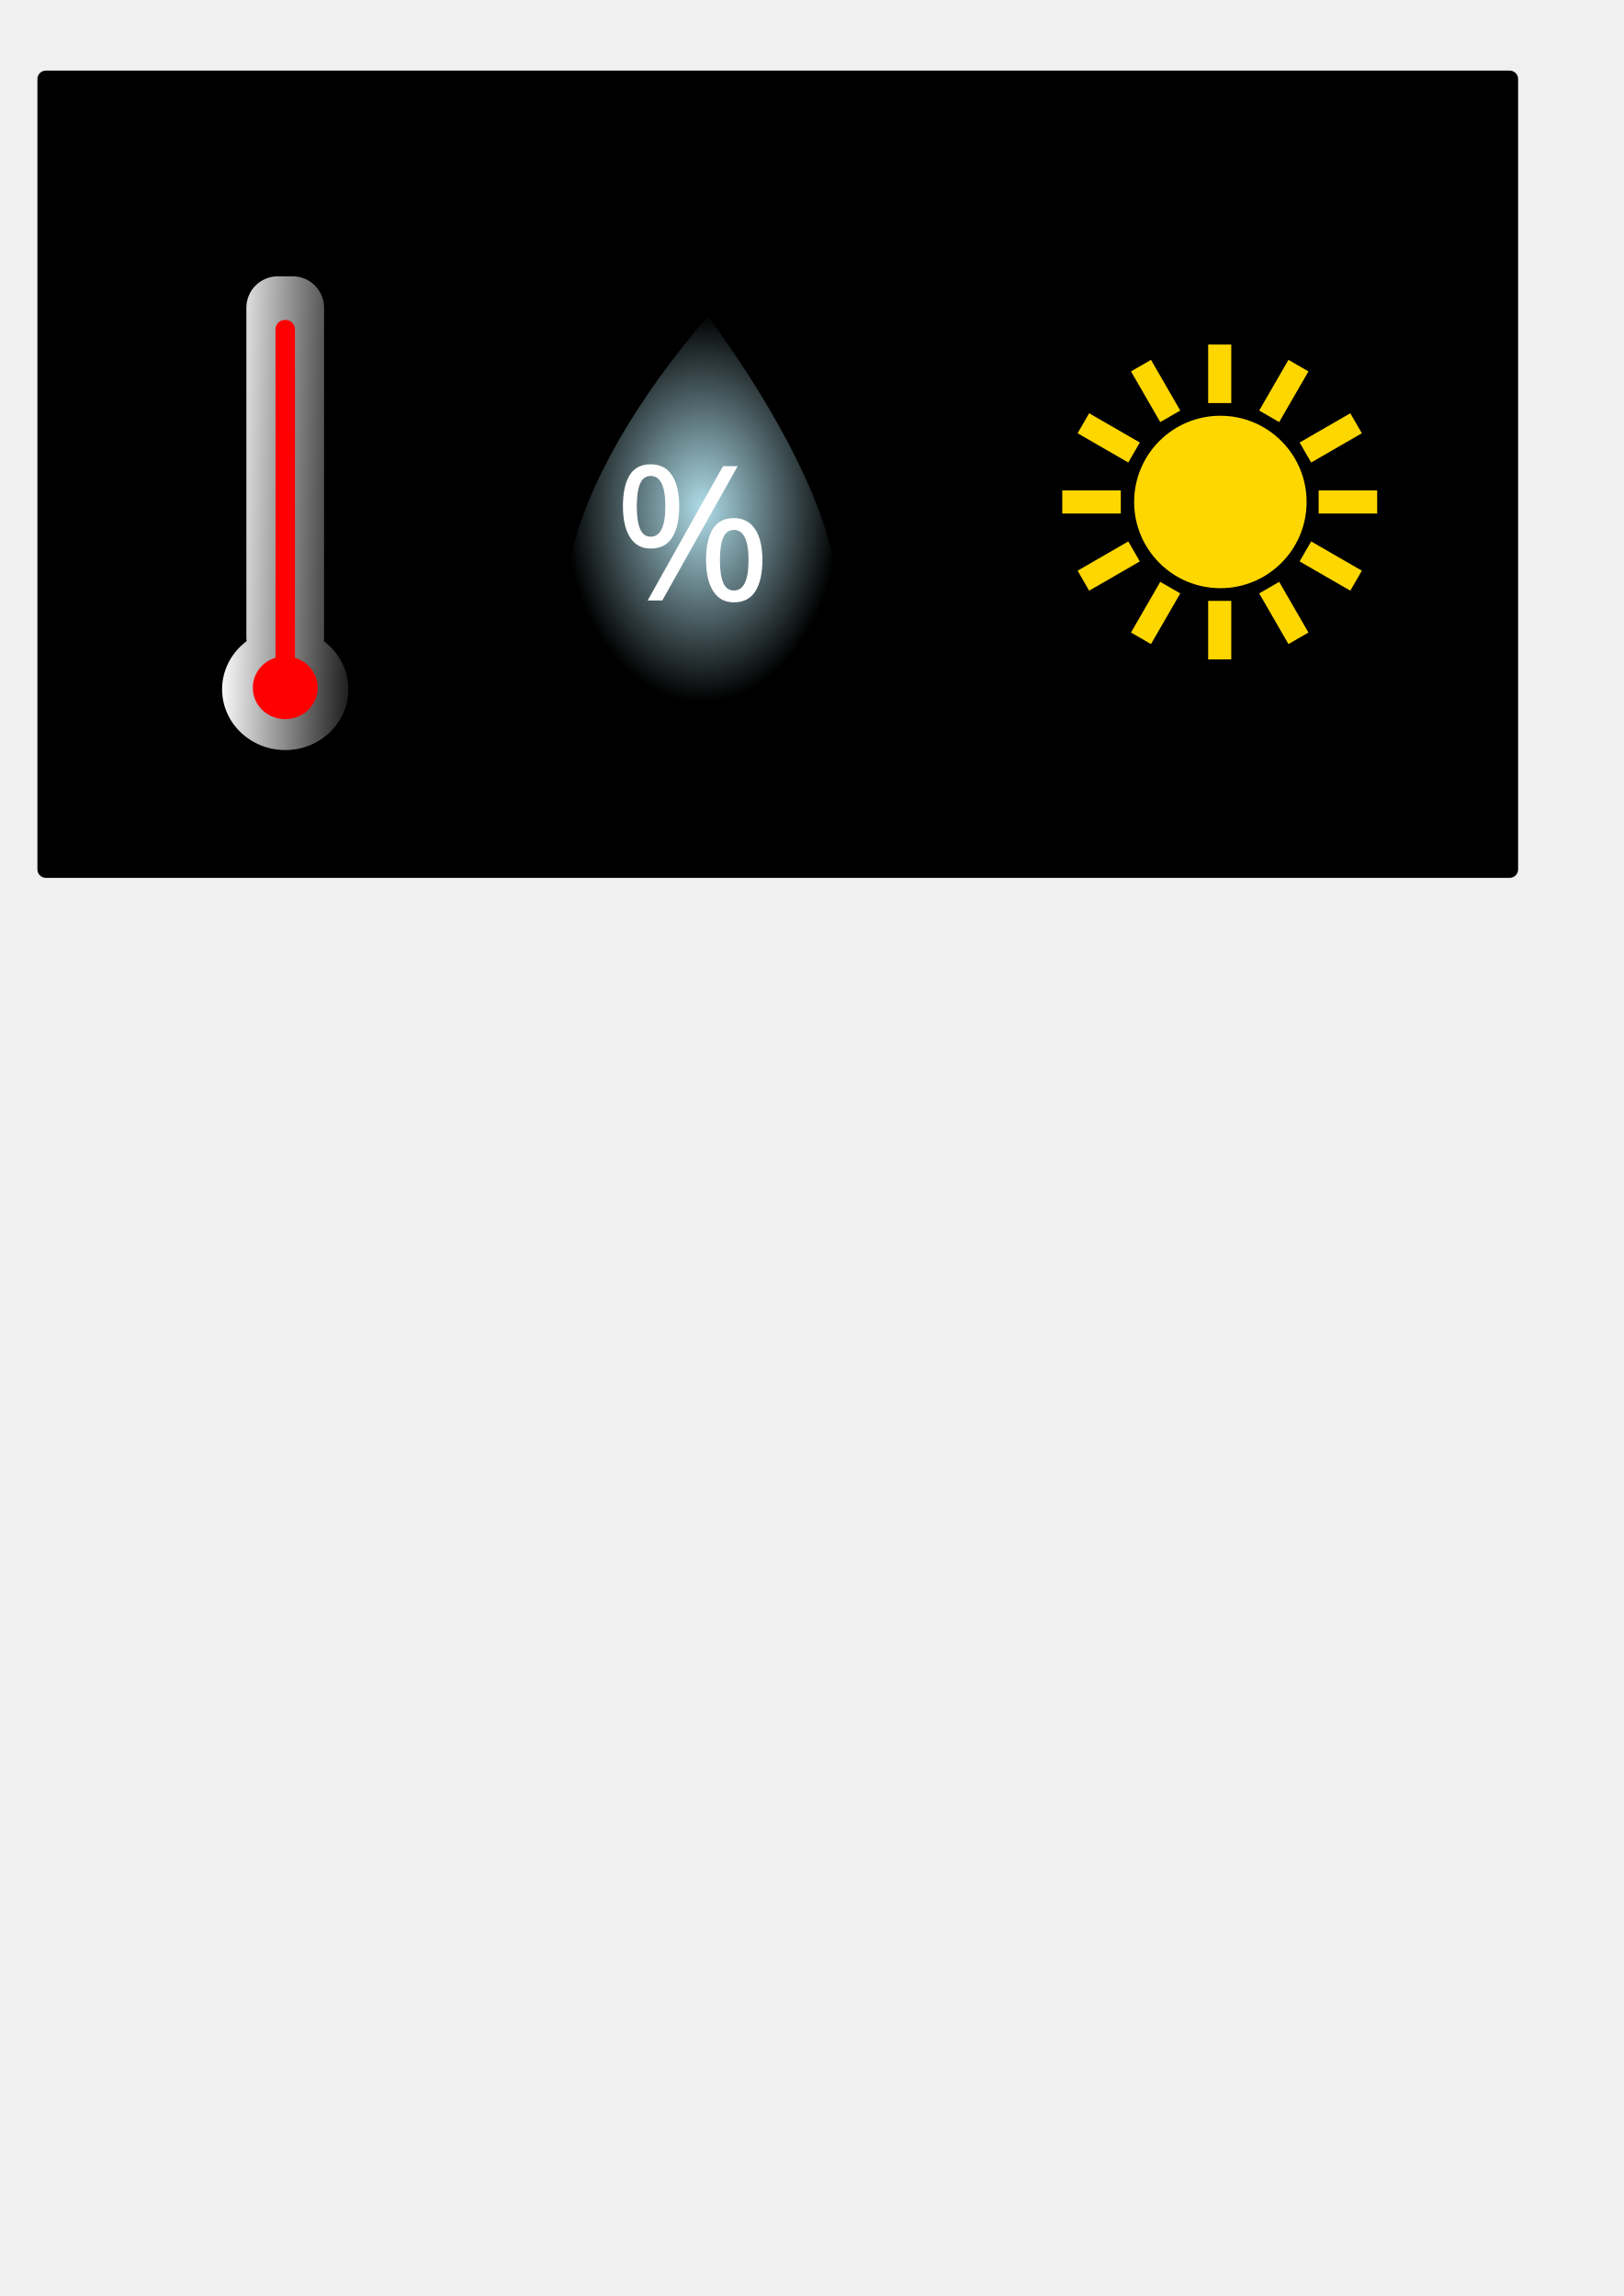
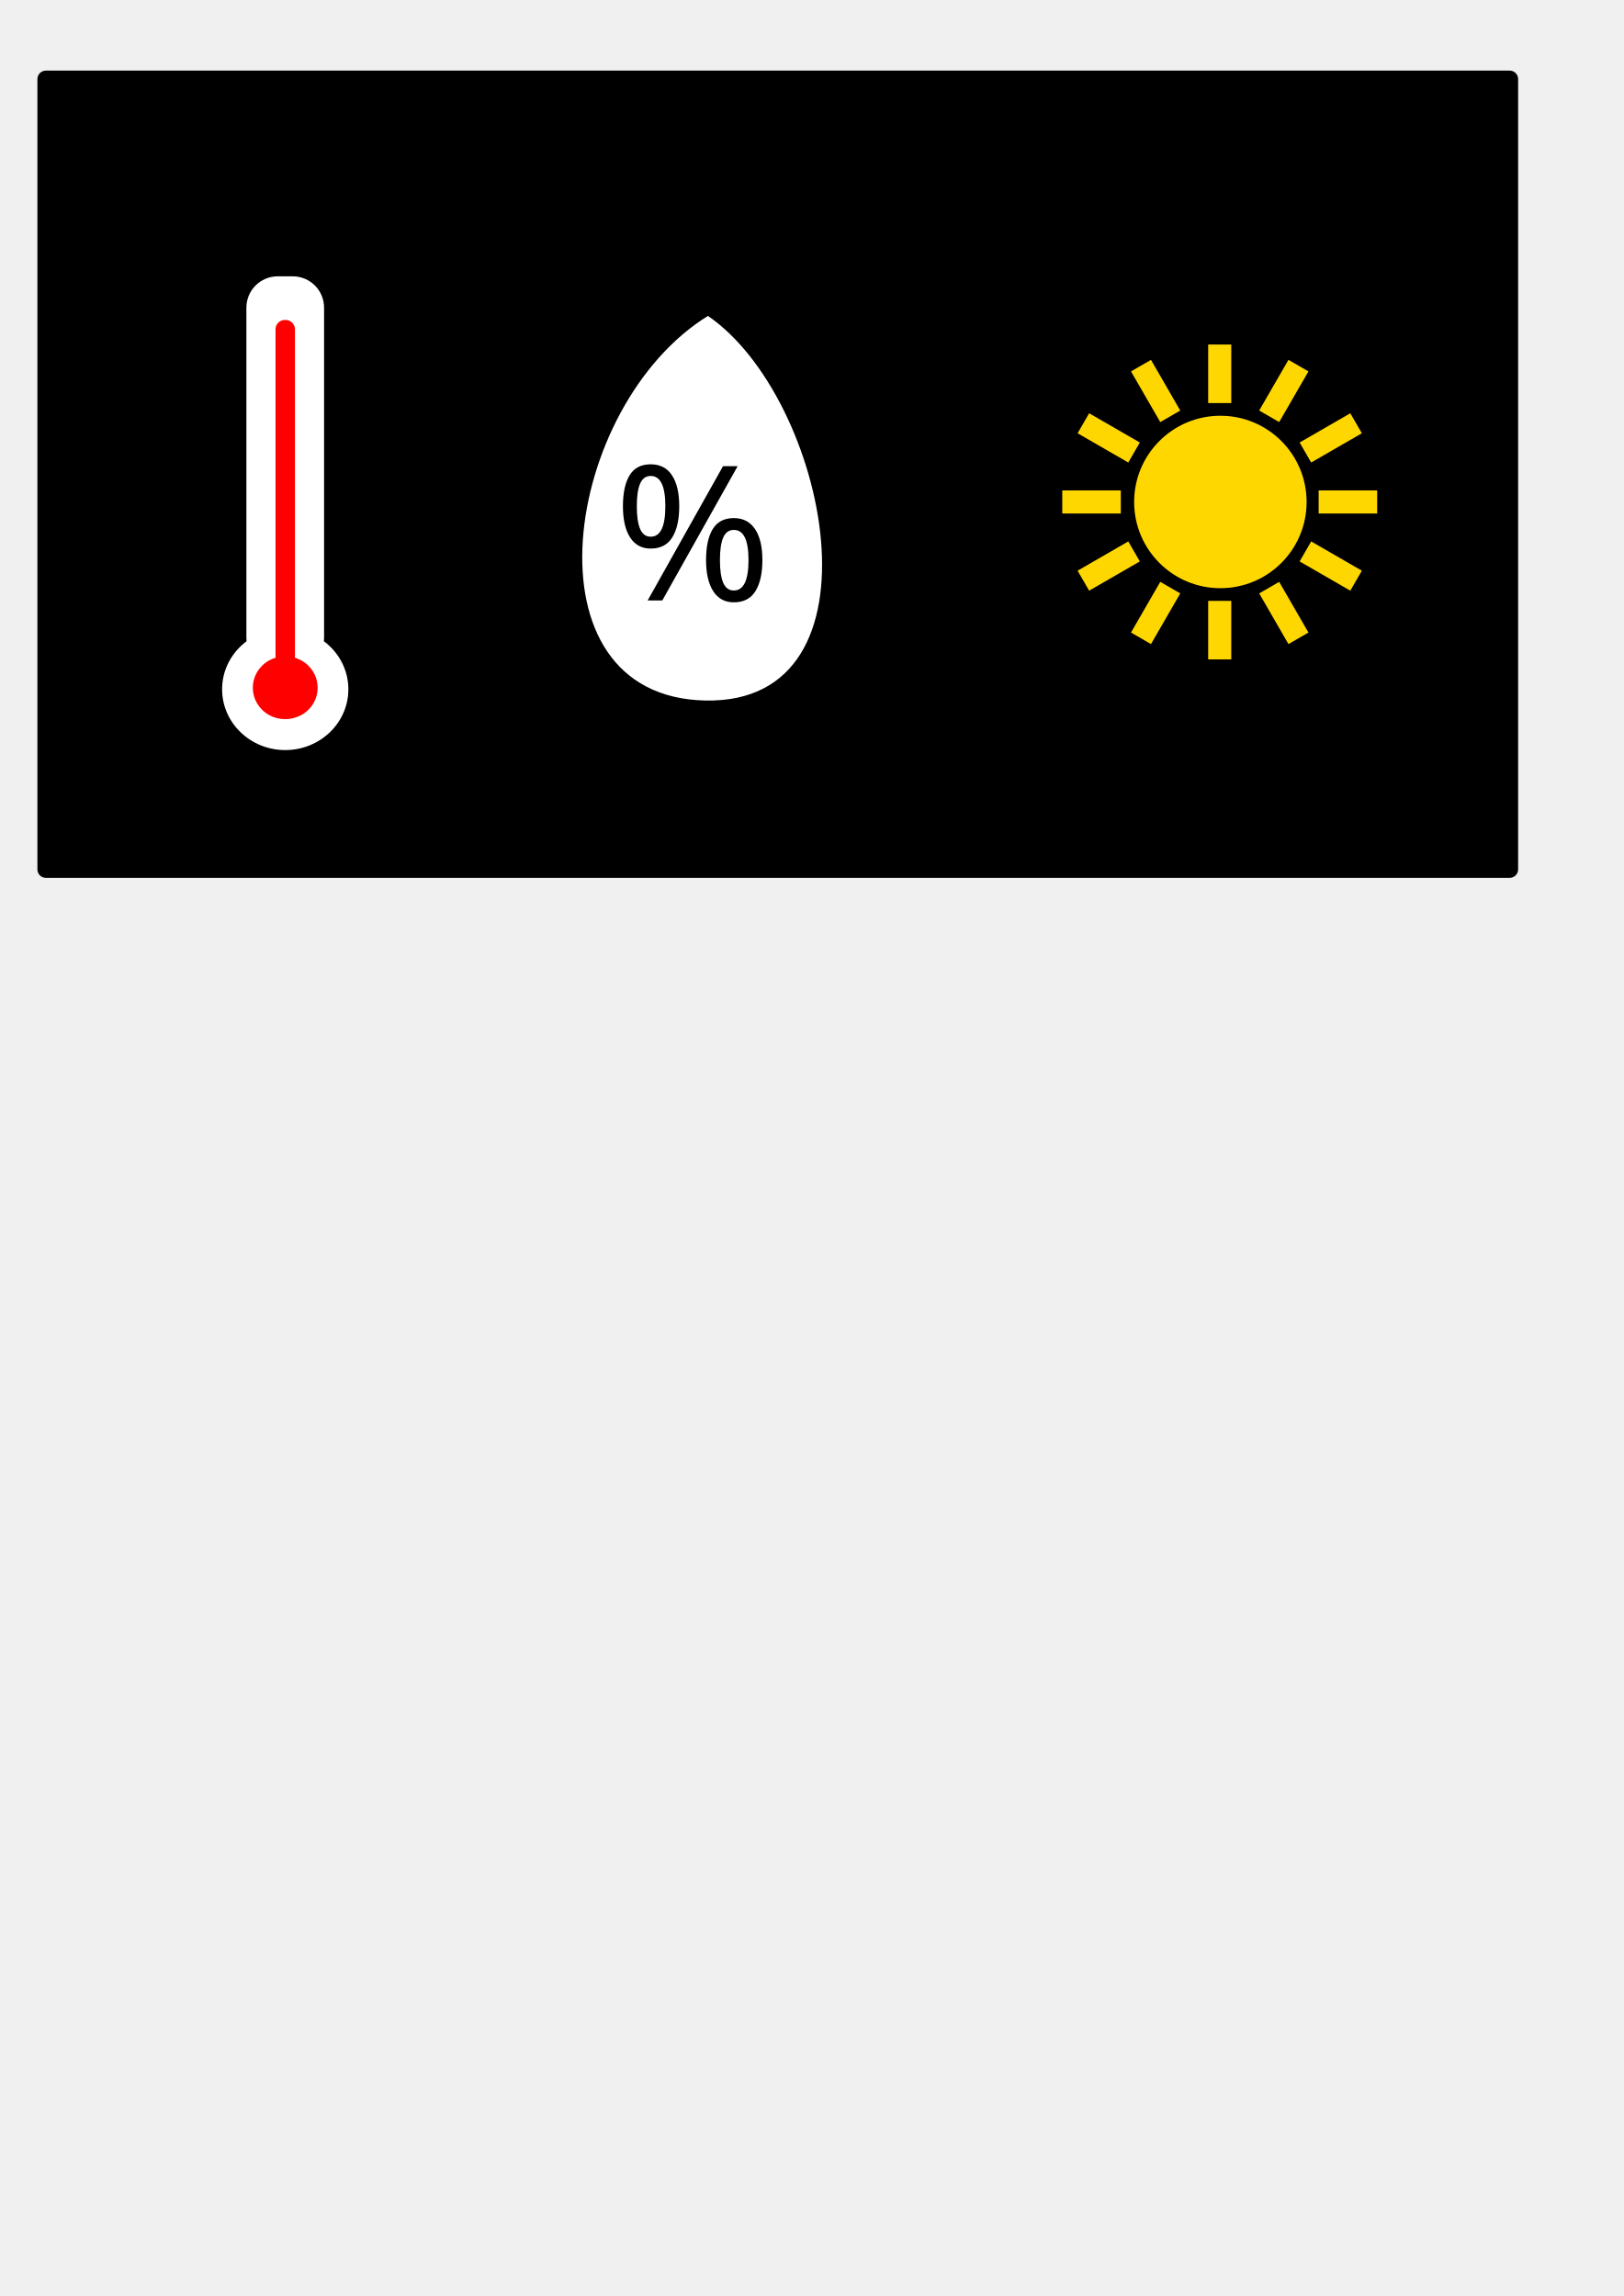
- <svg xmlns="http://www.w3.org/2000/svg" xmlns:xlink="http://www.w3.org/1999/xlink" width="744.094" height="1052.362" id="svg2" version="1.1">
-   <defs id="defs4">
-     <linearGradient id="linearGradient3902">
-       <stop style="stop-color:#ffffff;stop-opacity:1;" offset="0" id="stop3904" />
-       <stop style="stop-color:#ffffff;stop-opacity:0;" offset="1" id="stop3906" />
-     </linearGradient>
-     <linearGradient id="linearGradient3882">
-       <stop style="stop-color:#afdde9;stop-opacity:1;" offset="0" id="stop3884" />
-       <stop style="stop-color:#afdde9;stop-opacity:0;" offset="1" id="stop3886" />
-     </linearGradient>
-     <linearGradient id="linearGradient3874">
-       <stop style="stop-color:#afdde9;stop-opacity:1;" offset="0" id="stop3876" />
-       <stop style="stop-color:#afdde9;stop-opacity:0;" offset="1" id="stop3878" />
-     </linearGradient>
-     <linearGradient id="linearGradient3864">
-       <stop style="stop-color:#afdde9;stop-opacity:1;" offset="0" id="stop3866" />
-       <stop style="stop-color:#afdde9;stop-opacity:0;" offset="1" id="stop3868" />
-     </linearGradient>
-     <radialGradient xlink:href="#linearGradient3864" id="radialGradient3872" cx="364.402" cy="264.505" fx="364.402" fy="264.505" r="40.791" gradientTransform="matrix(1,0,0,1.430646,0,-113.9082)" gradientUnits="userSpaceOnUse" />
-     <radialGradient xlink:href="#linearGradient3874" id="radialGradient3880" cx="400.496" cy="166.852" fx="400.496" fy="166.852" r="25.456" gradientTransform="matrix(1,0,0,1.430646,0,-71.85419)" gradientUnits="userSpaceOnUse" />
-     <radialGradient xlink:href="#linearGradient3882" id="radialGradient3888" cx="319.33" cy="183.421" fx="319.33" fy="183.421" r="28.051" gradientTransform="matrix(1,0,0,1.430646,0,-78.98963)" gradientUnits="userSpaceOnUse" />
-     <linearGradient xlink:href="#linearGradient3902" id="linearGradient3908" x1="145.714" y1="344.89" x2="236.19" y2="346.868" gradientUnits="userSpaceOnUse" />
-     <radialGradient xlink:href="#linearGradient3882" id="radialGradient6180" gradientUnits="userSpaceOnUse" gradientTransform="matrix(1,0,0,1.430646,-30,-78.98963)" cx="319.33" cy="183.421" fx="319.33" fy="183.421" r="28.051" />
-     <radialGradient xlink:href="#linearGradient3874" id="radialGradient6183" gradientUnits="userSpaceOnUse" gradientTransform="matrix(1,0,0,1.430646,-42,-71.85419)" cx="400.496" cy="166.852" fx="400.496" fy="166.852" r="25.456" />
-     <radialGradient xlink:href="#linearGradient3864" id="radialGradient6186" gradientUnits="userSpaceOnUse" gradientTransform="matrix(1,0,0,1.430646,-36,-113.9082)" cx="364.402" cy="264.505" fx="364.402" fy="264.505" r="40.791" />
-     <radialGradient xlink:href="#linearGradient3864" id="radialGradient6196" gradientUnits="userSpaceOnUse" gradientTransform="matrix(1,0,0,1.430646,-36,-113.9082)" cx="364.402" cy="264.505" fx="364.402" fy="264.505" r="40.791" />
-     <radialGradient xlink:href="#linearGradient3874" id="radialGradient6198" gradientUnits="userSpaceOnUse" gradientTransform="matrix(1,0,0,1.430646,-42,-71.85419)" cx="400.496" cy="166.852" fx="400.496" fy="166.852" r="25.456" />
-     <radialGradient xlink:href="#linearGradient3882" id="radialGradient6200" gradientUnits="userSpaceOnUse" gradientTransform="matrix(1,0,0,1.430646,-30,-78.98963)" cx="319.33" cy="183.421" fx="319.33" fy="183.421" r="28.051" />
-     <radialGradient xlink:href="#linearGradient3882" id="radialGradient6206" gradientUnits="userSpaceOnUse" gradientTransform="matrix(1,0,0,1.41437,-30,-76.79648)" cx="319.33" cy="183.421" fx="319.33" fy="183.421" r="28.051" />
-     <radialGradient xlink:href="#linearGradient3874" id="radialGradient6209" gradientUnits="userSpaceOnUse" gradientTransform="matrix(1,0,0,1.41437,-42,-69.74222)" cx="400.496" cy="166.852" fx="400.496" fy="166.852" r="25.456" />
-     <radialGradient xlink:href="#linearGradient3864" id="radialGradient6212" gradientUnits="userSpaceOnUse" gradientTransform="matrix(1,0,0,1.41437,-36,-111.3178)" cx="364.402" cy="264.505" fx="364.402" fy="264.505" r="40.791" />
-     <radialGradient xlink:href="#linearGradient3864" id="radialGradient6222" gradientUnits="userSpaceOnUse" gradientTransform="matrix(1,0,0,1.41437,-36,-111.3178)" cx="364.402" cy="264.505" fx="364.402" fy="264.505" r="40.791" />
-     <radialGradient xlink:href="#linearGradient3874" id="radialGradient6224" gradientUnits="userSpaceOnUse" gradientTransform="matrix(1,0,0,1.41437,-42,-69.74222)" cx="400.496" cy="166.852" fx="400.496" fy="166.852" r="25.456" />
-     <radialGradient xlink:href="#linearGradient3882" id="radialGradient6226" gradientUnits="userSpaceOnUse" gradientTransform="matrix(1,0,0,1.41437,-30,-76.79648)" cx="319.33" cy="183.421" fx="319.33" fy="183.421" r="28.051" />
-     <radialGradient xlink:href="#linearGradient3882" id="radialGradient6232" gradientUnits="userSpaceOnUse" gradientTransform="matrix(1,0,0,1.41437,-30,-76.79648)" cx="319.33" cy="183.421" fx="319.33" fy="183.421" r="28.051" />
-     <radialGradient xlink:href="#linearGradient3874" id="radialGradient6235" gradientUnits="userSpaceOnUse" gradientTransform="matrix(1,0,0,1.41437,-42,-69.74222)" cx="400.496" cy="166.852" fx="400.496" fy="166.852" r="25.456" />
-     <radialGradient xlink:href="#linearGradient3864" id="radialGradient6238" gradientUnits="userSpaceOnUse" gradientTransform="matrix(1.542857,0,0,2.18217,-243.1038,-344.2968)" cx="364.402" cy="264.505" fx="364.402" fy="264.505" r="40.791" />
-     <radialGradient xlink:href="#linearGradient3864" id="radialGradient6245" gradientUnits="userSpaceOnUse" gradientTransform="matrix(1.542857,0,0,2.18217,-243.1038,-344.2968)" cx="364.402" cy="264.505" fx="364.402" fy="264.505" r="40.791" />
-   </defs>
+ <svg xmlns="http://www.w3.org/2000/svg" width="744.094" height="1052.362" id="svg2" version="1.1">
+   <defs id="defs4" />
  <g id="layer1">
    <rect style="fill:#000000;stroke:none" id="rect3078" width="678.571" height="370" x="17.143" y="32.362" ry="3.881" />
-     <g id="g3910">
+     <g id="g6260">
      <rect ry="4.286" y="96.648" x="30" height="268.571" width="201.429" id="rect2995" style="fill:none;stroke:none" />
-       <path d="m 222.857,456.648 c 0,21.302 -17.269,38.571 -38.571,38.571 -21.302,0 -38.571,-17.269 -38.571,-38.571 0,-21.302 17.269,-38.571 38.571,-38.571 21.302,0 38.571,17.269 38.571,38.571 z m -43.108,-262.088 9.073,0 c 10.637,0 19.2,8.893 19.2,19.938 l 0,209.354 c 0,11.046 -8.563,19.938 -19.2,19.938 l -9.073,0 c -10.637,0 -19.2,-8.893 -19.2,-19.938 l 0,-209.354 c 0,-11.046 8.563,-19.938 19.2,-19.938 z" style="fill:url(#linearGradient3908);fill-opacity:1;stroke:none" transform="matrix(0.75,0,0,0.7222222,-7.499996,-13.86765)" id="path2989" />
+       <path d="m 159.643,315.934 c 0,15.385 -12.952,27.857 -28.929,27.857 -15.977,0 -28.929,-12.472 -28.929,-27.857 0,-15.385 12.952,-27.857 28.929,-27.857 15.977,0 28.929,12.472 28.929,27.857 z m -32.331,-189.286 6.804,0 c 7.978,0 14.4,6.422 14.4,14.4 l 0,151.2 c 0,7.978 -6.422,14.4 -14.4,14.4 l -6.804,0 c -7.978,0 -14.4,-6.422 -14.4,-14.4 l 0,-151.2 c 0,-7.978 6.422,-14.4 14.4,-14.4 z" style="fill:#ffffff;fill-opacity:1;stroke:none" id="path2989" />
      <path transform="matrix(1.038461,0,0,1,-177.8571,-18.57143)" d="m 311.429,333.791 a 14.286,14.286 0 1 1 -28.571,0 14.286,14.286 0 1 1 28.571,0 z" id="path2991" style="fill:#ff0000;fill-opacity:1;stroke:none" />
      <rect ry="4.286" y="146.648" x="126.264" height="165.714" width="8.901" id="rect2993" style="fill:#ff0000;fill-opacity:1;stroke:none" />
    </g>
    <g id="g6247">
      <rect ry="3.837" y="113.791" x="235.429" height="230.208" width="172.857" id="rect3019" style="fill:none;stroke:none" />
-       <g transform="translate(2.740702,0)" id="g6240">
-         <path style="fill:url(#radialGradient6245);fill-opacity:1;stroke:#000000;stroke-width:0.837px;stroke-linecap:butt;stroke-linejoin:miter;stroke-opacity:1" d="m 320.503,321.495 c 103.972,0.312 55.204,-103.855 1.203,-177.193 -65.654,75.507 -105.174,176.881 -1.203,177.193 z" id="path3013" />
-         <text xml:space="preserve" style="font-size:86.689px;font-style:normal;font-variant:normal;font-weight:normal;font-stretch:normal;line-height:125%;letter-spacing:0px;word-spacing:0px;fill:#ffffff;fill-opacity:1;stroke:none;font-family:Humanst521 BT;-inkscape-font-specification:Humanst521 BT" x="276.867" y="276.796" id="text3890" transform="scale(1.005737,0.9942955)">
+       <g transform="translate(2.740702,0)" id="g6240" style="fill:#ffffff">
+         <path style="fill:#ffffff;fill-opacity:1;stroke:#000000;stroke-width:0.837px;stroke-linecap:butt;stroke-linejoin:miter;stroke-opacity:1" d="m 320.503,321.495 c 85.4,1.741 56.633,-139.569 1.203,-177.193 -67.082,41.222 -86.603,175.452 -1.203,177.193 z" id="path3013" />
+         <text xml:space="preserve" style="font-size:86.689px;font-style:normal;font-variant:normal;font-weight:normal;font-stretch:normal;line-height:125%;letter-spacing:0px;word-spacing:0px;fill:#000000;fill-opacity:1;stroke:none;font-family:Humanst521 BT;-inkscape-font-specification:Humanst521 BT" x="276.867" y="276.796" id="text3890" transform="scale(1.005737,0.9942955)">
          <tspan id="tspan3892" x="276.867" y="276.796">%</tspan>
        </text>
      </g>
    </g>
    <g id="g6159">
      <rect y="112.971" x="470.462" height="237.002" width="177.002" id="rect4633" style="fill:none;stroke:none" />
      <g transform="translate(-3.795174,0)" id="g6144">
        <path style="fill:#ffd700;stroke:none" id="path4454" d="m 1168.572,391.648 c 0,32.743 -26.543,59.286 -59.286,59.286 -32.743,0 -59.286,-26.543 -59.286,-59.286 0,-32.743 26.543,-59.286 59.286,-59.286 32.743,0 59.286,26.543 59.286,59.286 z" transform="matrix(0.6665349,0,0,0.6665349,-176.3221,-30.97081)" />
        <rect style="fill:#ffd700;stroke:none" id="rect4456" width="26.82" height="10.58" x="608.094" y="224.786" />
        <rect y="475.341" x="417.661" height="10.58" width="26.82" id="rect4506" style="fill:#ffd700;stroke:none" transform="matrix(0.8660254,-0.5,0.5,0.8660254,0,0)" />
        <rect transform="matrix(0.5,-0.8660254,0.8660254,0.5,0,0)" style="fill:#ffd700;stroke:none" id="rect4508" width="26.82" height="10.58" x="127.463" y="597.111" />
        <rect y="557.469" x="-184.74" height="10.58" width="26.82" id="rect4510" style="fill:#ffd700;stroke:none" transform="matrix(0,-1,1,0,0,0)" />
        <rect transform="matrix(-0.5,-0.8660254,0.8660254,-0.5,0,0)" style="fill:#ffd700;stroke:none" id="rect4512" width="26.82" height="10.58" x="-435.295" y="367.035" />
        <rect y="76.838" x="-557.066" height="10.58" width="26.82" id="rect4514" style="fill:#ffd700;stroke:none" transform="matrix(-0.8660254,-0.5,0.5,-0.8660254,0,0)" />
        <rect transform="scale(-1,-1)" style="fill:#ffd700;stroke:none" id="rect4516" width="26.82" height="10.58" x="-517.423" y="-235.366" />
        <rect y="-485.921" x="-326.989" height="10.58" width="26.82" id="rect4518" style="fill:#ffd700;stroke:none" transform="matrix(-0.8660254,0.5,-0.5,-0.8660254,0,0)" />
        <rect transform="matrix(-0.5,0.8660254,-0.8660254,-0.5,0,0)" style="fill:#ffd700;stroke:none" id="rect4520" width="26.82" height="10.58" x="-36.792" y="-607.691" />
        <rect y="-568.048" x="275.412" height="10.58" width="26.82" id="rect4522" style="fill:#ffd700;stroke:none" transform="matrix(0,1,-1,0,0,0)" />
        <rect transform="matrix(0.5,0.8660254,-0.8660254,0.5,0,0)" style="fill:#ffd700;stroke:none" id="rect4524" width="26.82" height="10.58" x="525.967" y="-377.615" />
        <rect y="-87.417" x="647.737" height="10.58" width="26.82" id="rect4526" style="fill:#ffd700;stroke:none" transform="matrix(0.8660254,0.5,-0.5,0.8660254,0,0)" />
      </g>
    </g>
  </g>
</svg>
